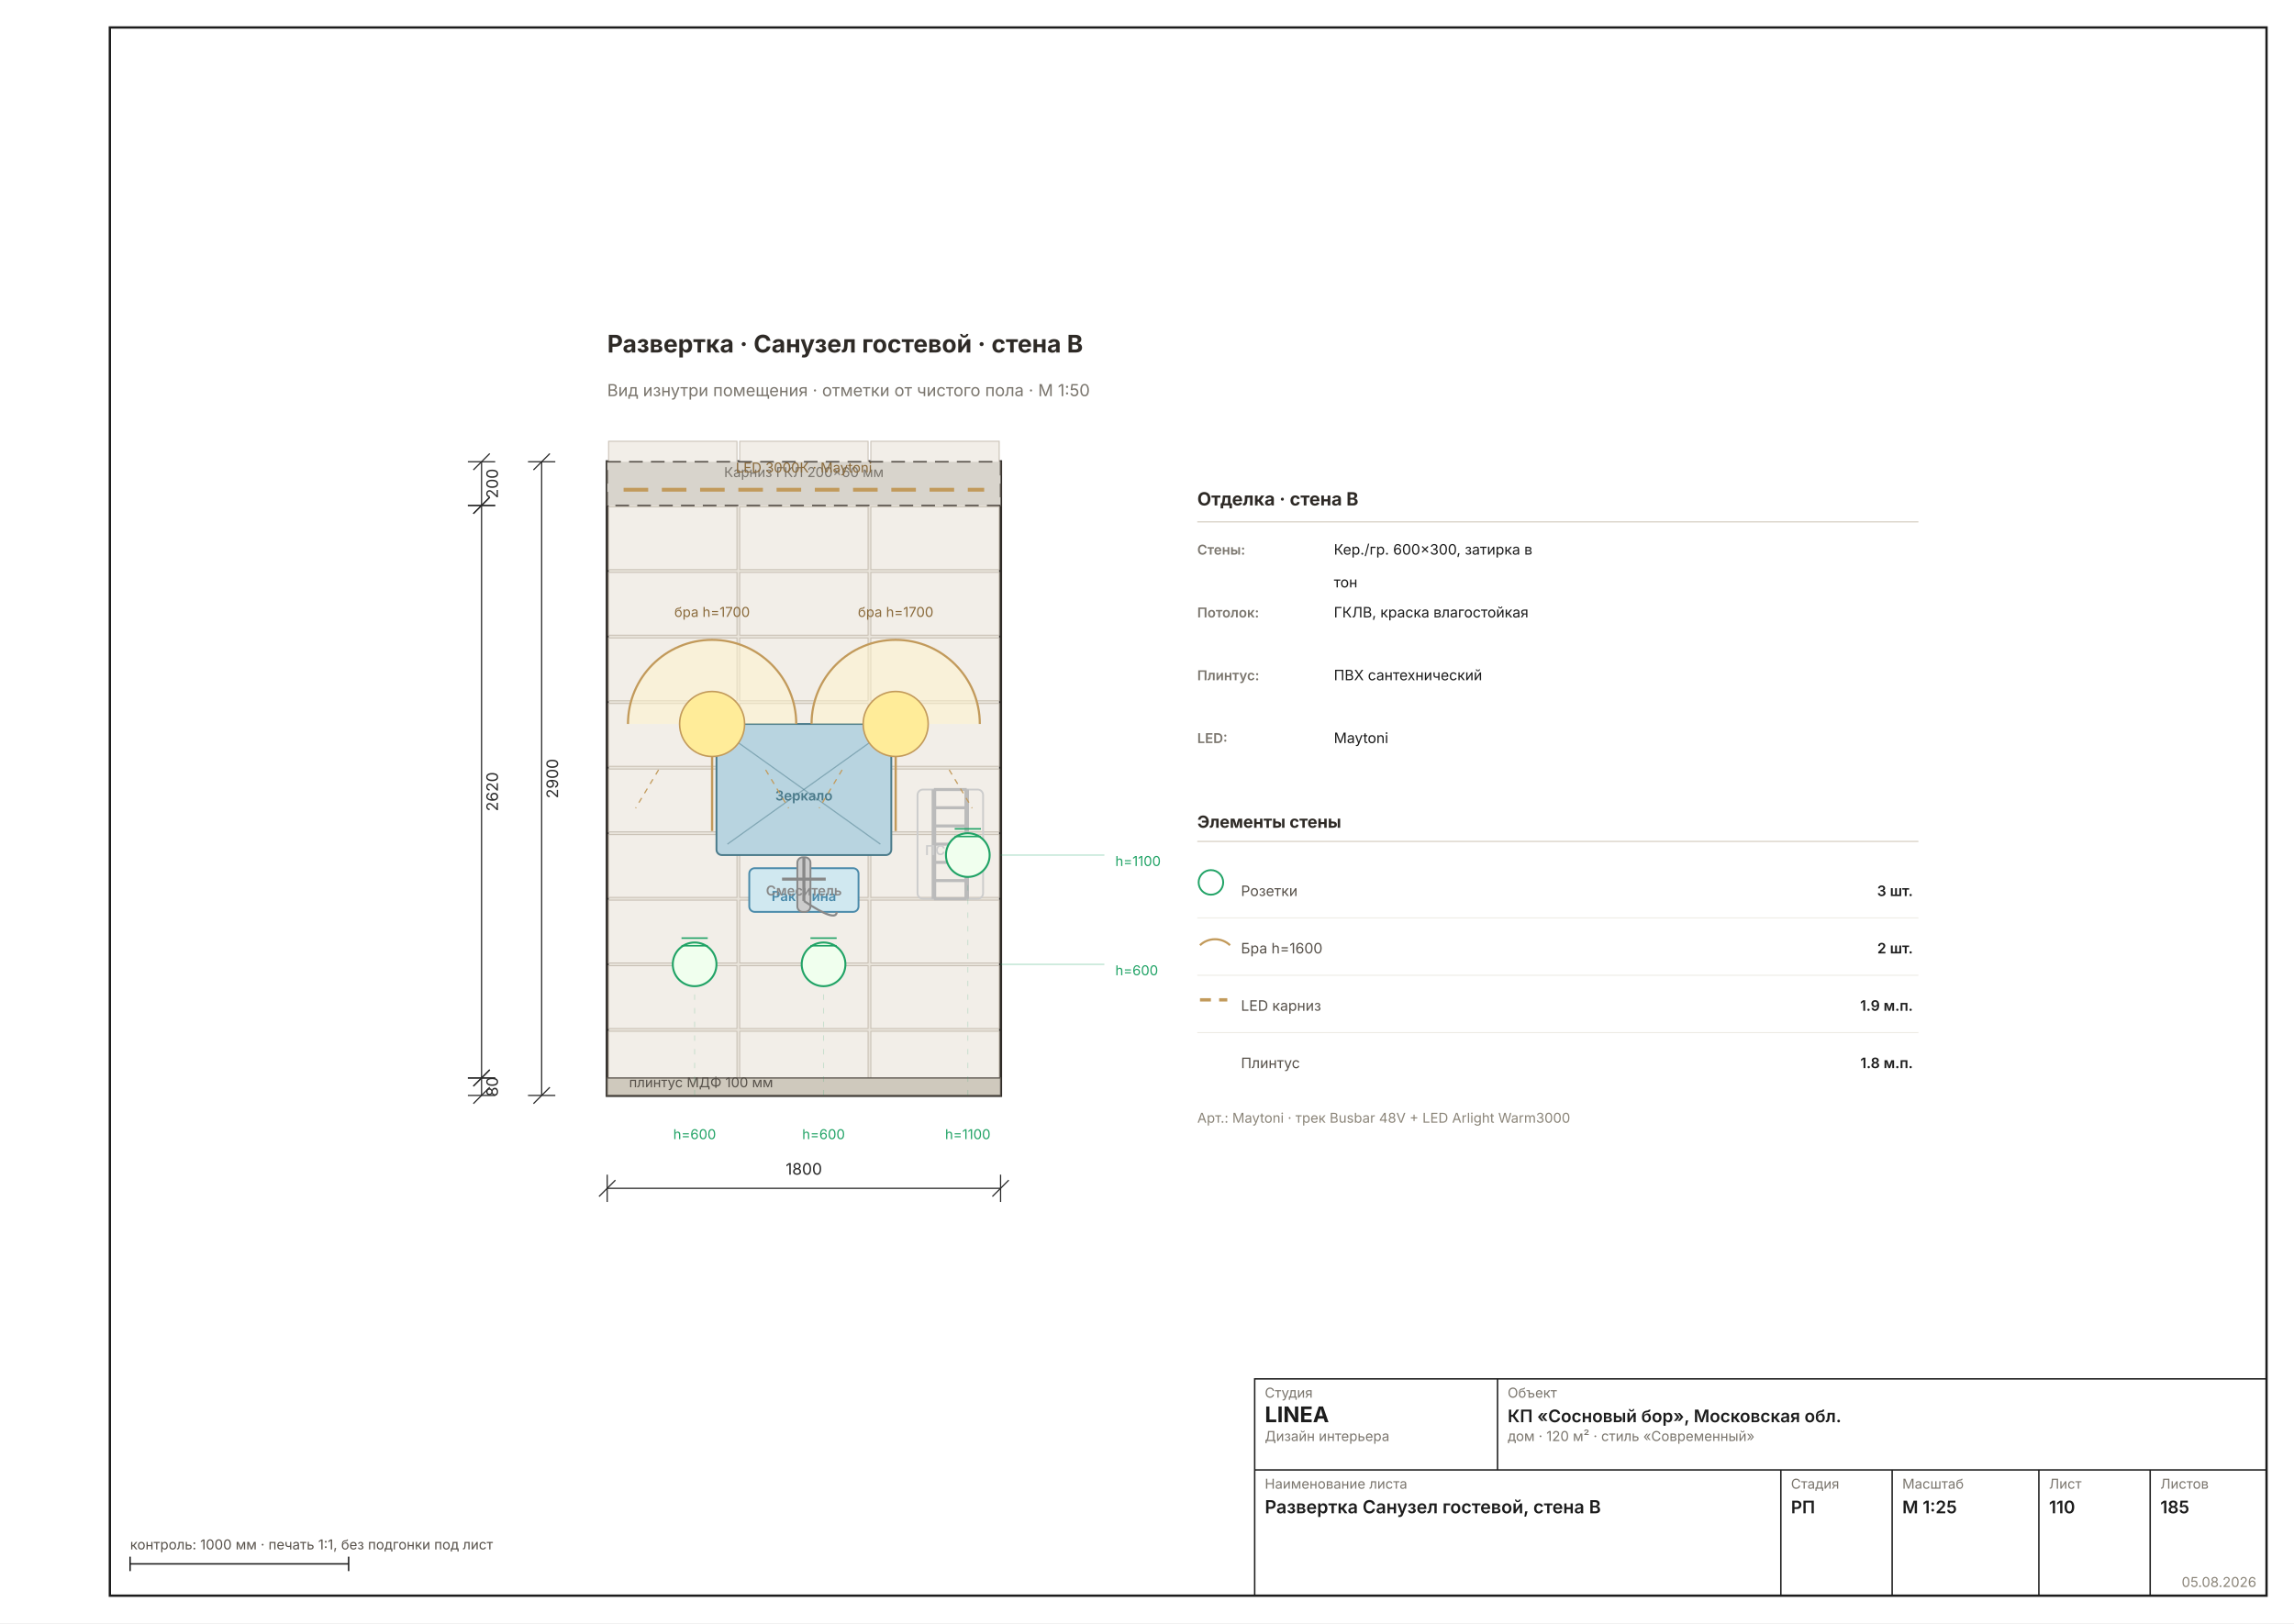
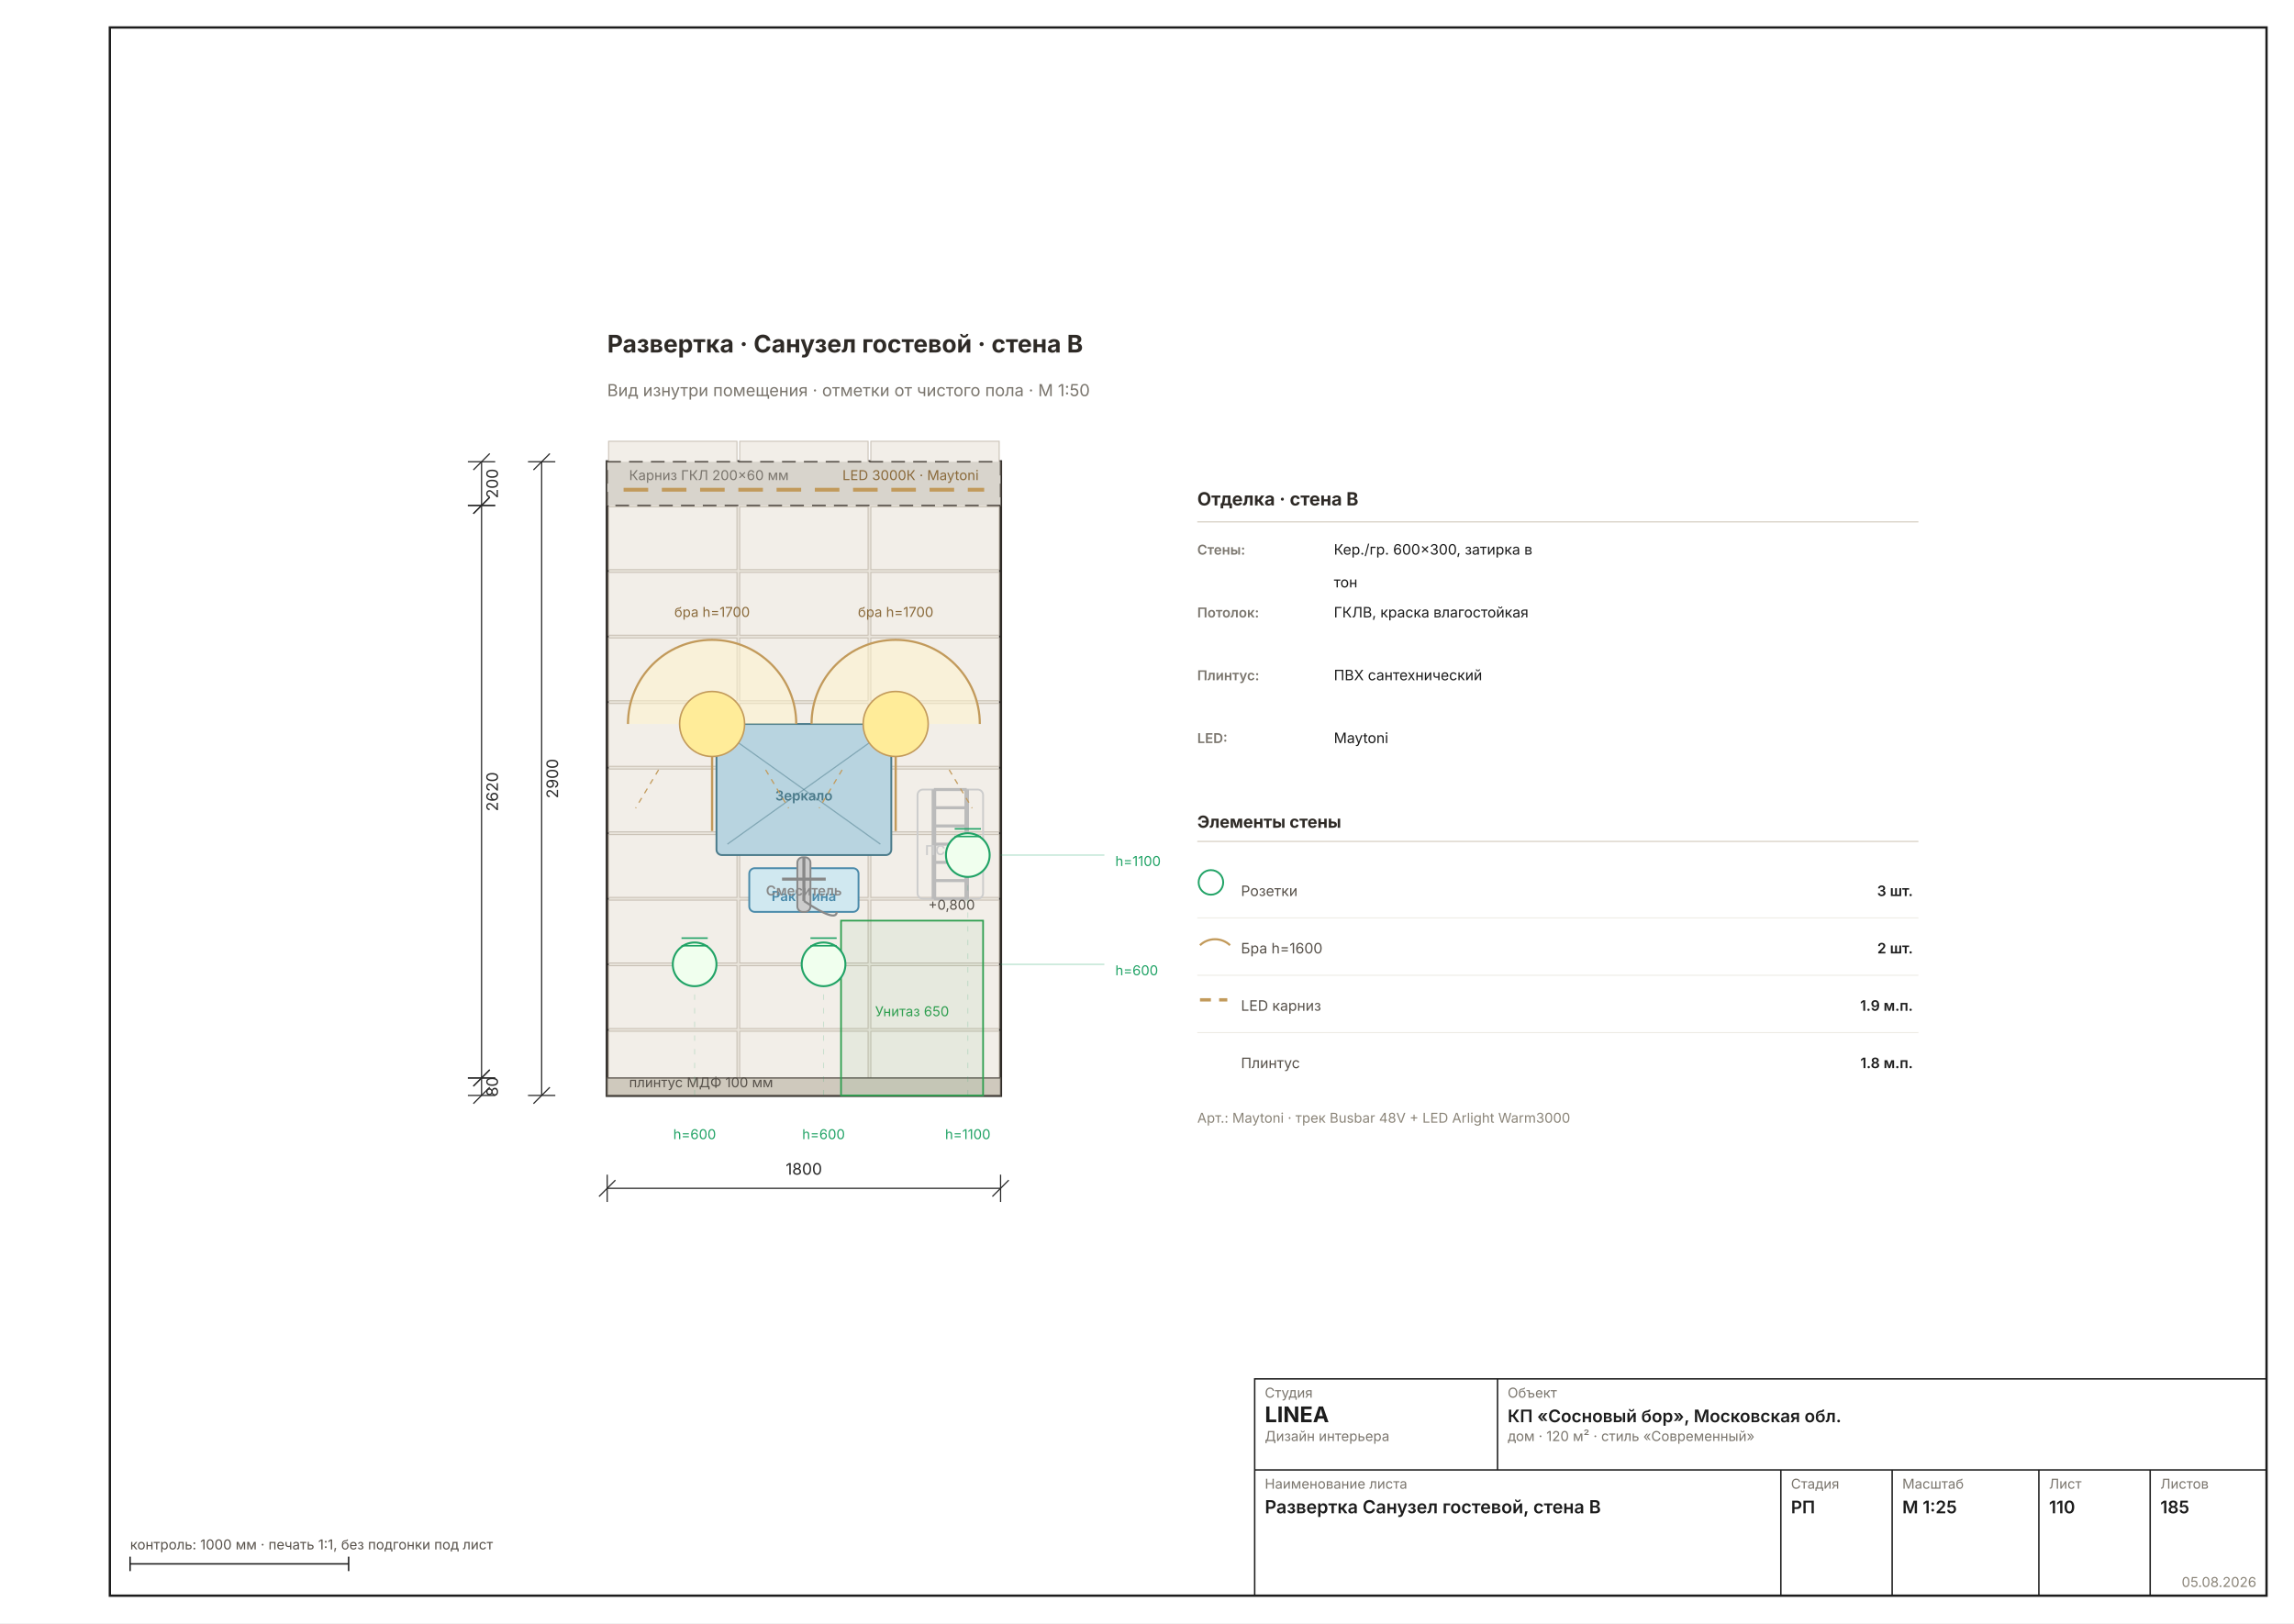
<svg xmlns="http://www.w3.org/2000/svg" width="1587" height="1123" viewBox="0 0 1587 1123" font-family="Inter, &quot;Helvetica Neue&quot;, Arial, sans-serif">
  <rect width="1587" height="1123" fill="#FFFFFF" />
  <rect x="76" y="19" width="1492" height="1085" fill="none" stroke="#1C1C1C" stroke-width="1.6" />
  <g transform="translate(249.989 149.3911) scale(1.8898)">
    <rect x="90" y="90" width="144" height="232" fill="#E9E4DB" stroke="#2E2A26" stroke-width="1.11" />
    <rect x="90.5" y="298.5" width="47" height="23" fill="#F2EEE8" stroke="#C8C0B4" stroke-width="0.36" />
    <rect x="138.5" y="298.5" width="47" height="23" fill="#F2EEE8" stroke="#C8C0B4" stroke-width="0.36" />
    <rect x="186.5" y="298.5" width="47" height="23" fill="#F2EEE8" stroke="#C8C0B4" stroke-width="0.36" />
    <rect x="90.5" y="274.5" width="47" height="23" fill="#F2EEE8" stroke="#C8C0B4" stroke-width="0.36" />
    <rect x="138.5" y="274.5" width="47" height="23" fill="#F2EEE8" stroke="#C8C0B4" stroke-width="0.36" />
    <rect x="186.5" y="274.5" width="47" height="23" fill="#F2EEE8" stroke="#C8C0B4" stroke-width="0.36" />
    <rect x="90.5" y="250.5" width="47" height="23" fill="#F2EEE8" stroke="#C8C0B4" stroke-width="0.36" />
    <rect x="138.5" y="250.5" width="47" height="23" fill="#F2EEE8" stroke="#C8C0B4" stroke-width="0.36" />
    <rect x="186.5" y="250.5" width="47" height="23" fill="#F2EEE8" stroke="#C8C0B4" stroke-width="0.36" />
    <rect x="90.5" y="226.5" width="47" height="23" fill="#F2EEE8" stroke="#C8C0B4" stroke-width="0.36" />
    <rect x="138.5" y="226.5" width="47" height="23" fill="#F2EEE8" stroke="#C8C0B4" stroke-width="0.36" />
    <rect x="186.5" y="226.5" width="47" height="23" fill="#F2EEE8" stroke="#C8C0B4" stroke-width="0.36" />
    <rect x="90.5" y="202.5" width="47" height="23" fill="#F2EEE8" stroke="#C8C0B4" stroke-width="0.36" />
    <rect x="138.5" y="202.5" width="47" height="23" fill="#F2EEE8" stroke="#C8C0B4" stroke-width="0.36" />
    <rect x="186.5" y="202.5" width="47" height="23" fill="#F2EEE8" stroke="#C8C0B4" stroke-width="0.36" />
    <rect x="90.5" y="178.5" width="47" height="23" fill="#F2EEE8" stroke="#C8C0B4" stroke-width="0.36" />
    <rect x="138.5" y="178.5" width="47" height="23" fill="#F2EEE8" stroke="#C8C0B4" stroke-width="0.36" />
    <rect x="186.5" y="178.5" width="47" height="23" fill="#F2EEE8" stroke="#C8C0B4" stroke-width="0.36" />
    <rect x="90.5" y="154.5" width="47" height="23" fill="#F2EEE8" stroke="#C8C0B4" stroke-width="0.36" />
    <rect x="138.5" y="154.5" width="47" height="23" fill="#F2EEE8" stroke="#C8C0B4" stroke-width="0.36" />
    <rect x="186.5" y="154.5" width="47" height="23" fill="#F2EEE8" stroke="#C8C0B4" stroke-width="0.36" />
    <rect x="90.5" y="130.5" width="47" height="23" fill="#F2EEE8" stroke="#C8C0B4" stroke-width="0.36" />
    <rect x="138.5" y="130.5" width="47" height="23" fill="#F2EEE8" stroke="#C8C0B4" stroke-width="0.36" />
    <rect x="186.5" y="130.5" width="47" height="23" fill="#F2EEE8" stroke="#C8C0B4" stroke-width="0.36" />
    <rect x="90.5" y="106.5" width="47" height="23" fill="#F2EEE8" stroke="#C8C0B4" stroke-width="0.36" />
    <rect x="138.5" y="106.5" width="47" height="23" fill="#F2EEE8" stroke="#C8C0B4" stroke-width="0.36" />
    <rect x="186.5" y="106.5" width="47" height="23" fill="#F2EEE8" stroke="#C8C0B4" stroke-width="0.36" />
    <rect x="90.5" y="82.5" width="47" height="23" fill="#F2EEE8" stroke="#C8C0B4" stroke-width="0.36" />
    <rect x="138.5" y="82.5" width="47" height="23" fill="#F2EEE8" stroke="#C8C0B4" stroke-width="0.36" />
    <rect x="186.5" y="82.5" width="47" height="23" fill="#F2EEE8" stroke="#C8C0B4" stroke-width="0.36" />
    <rect x="90" y="90" width="144" height="16" fill="#D8D4CC" stroke="#57514A" stroke-width="0.56" stroke-dasharray="5 3" />
    <line x1="96" y1="100.24" x2="228" y2="100.24" stroke="#C29A5B" stroke-width="1.39" stroke-dasharray="9 5" />
-     <text x="162" y="95.6" font-size="5.00" fill="#7A756D" text-anchor="middle">Карниз ГКЛ 200×60 мм</text>
-     <text x="162" y="93.92" font-size="5.00" fill="#8A6A3B" text-anchor="middle">LED 3000К · Maytoni</text>
+     <text x="98" y="96.72" font-size="5.00" fill="#7A756D">Карниз ГКЛ 200×60 мм</text>
+     <text x="226" y="96.72" font-size="5.00" fill="#8A6A3B" text-anchor="end">LED 3000К · Maytoni</text>
    <rect x="90" y="315.6" width="144" height="6.4" fill="#CFC9BD" stroke="#57514A" stroke-width="0.44" />
    <text x="98" y="319" font-size="5.00" fill="#57514A">плинтус МДФ 100 мм</text>
+     <rect x="175.6" y="258" width="52" height="64" fill="#2E9E4F0F" stroke="#2E9E4F" stroke-width="0.61" />
    <rect x="130" y="186" width="64" height="48" fill="#B8D4E0" stroke="#4A7A8A" stroke-width="0.67" rx="2" />
    <line x1="134" y1="190" x2="190" y2="230" stroke="#4A7A8A" stroke-width="0.44" opacity="0.5" />
    <line x1="190" y1="190" x2="134" y2="230" stroke="#4A7A8A" stroke-width="0.44" opacity="0.5" />
    <text x="162" y="214" font-size="5.00" fill="#4A7A8A" text-anchor="middle" font-weight="600">Зеркало</text>
    <rect x="142" y="238.8" width="40" height="16" fill="#D0E8F0" stroke="#4A8AAA" stroke-width="0.67" rx="2" />
    <text x="162" y="250.8" font-size="5.00" fill="#4A8AAA" text-anchor="middle" font-weight="600">Раковина</text>
    <rect x="159.6" y="234.8" width="4.8" height="20" fill="#CCC" stroke="#888" stroke-width="0.67" rx="2" />
    <line x1="154" y1="242.8" x2="170" y2="242.8" stroke="#888" stroke-width="1.11" />
    <line x1="162" y1="234.8" x2="162" y2="250.8" stroke="#888" stroke-width="1.11" />
    <path d="M 162 250.8 Q 174 258.8 174 254.8" fill="none" stroke="#888" stroke-width="0.78" />
    <text x="162" y="248.8" font-size="5.00" fill="#888" text-anchor="middle" font-weight="600">Смеситель</text>
    <rect x="203.6" y="210" width="24" height="40" fill="none" stroke="#CCC" stroke-width="0.67" rx="2" />
    <line x1="209.6" y1="210" x2="209.6" y2="250" stroke="#BBBBBB" stroke-width="1.67" />
    <line x1="221.6" y1="210" x2="221.6" y2="250" stroke="#BBBBBB" stroke-width="1.67" />
    <line x1="209.6" y1="210" x2="221.6" y2="210" stroke="#BBBBBB" stroke-width="1.11" />
    <line x1="209.6" y1="216.667" x2="221.6" y2="216.667" stroke="#BBBBBB" stroke-width="1.11" />
    <line x1="209.6" y1="223.333" x2="221.6" y2="223.333" stroke="#BBBBBB" stroke-width="1.11" />
    <line x1="209.6" y1="230" x2="221.6" y2="230" stroke="#BBBBBB" stroke-width="1.11" />
    <line x1="209.6" y1="236.667" x2="221.6" y2="236.667" stroke="#BBBBBB" stroke-width="1.11" />
    <line x1="209.6" y1="243.333" x2="221.6" y2="243.333" stroke="#BBBBBB" stroke-width="1.11" />
    <line x1="209.6" y1="250" x2="221.6" y2="250" stroke="#BBBBBB" stroke-width="1.11" />
    <text x="215.6" y="234" font-size="5.00" fill="#CCC" text-anchor="middle" font-weight="600">ПС 300</text>
+     <text x="201.6" y="293" font-size="5.00" fill="#2E9E4F" text-anchor="middle">Унитаз 650</text>
+     <text x="224.6" y="254" font-size="5.00" fill="#57514A" text-anchor="end">+0,800</text>
    <path d="M 97.6 186 A 30.8 30.8 0 0 1 159.2 186" fill="#FFF3CC88" stroke="#C29A5B" stroke-width="0.78" />
    <circle cx="128.4" cy="186" r="11.9" fill="#FFEC99" stroke="#C29A5B" stroke-width="0.56" />
    <line x1="128.4" y1="197.9" x2="128.4" y2="225.2" stroke="#C29A5B" stroke-width="0.83" />
    <line x1="108.8" y1="202.8" x2="100.4" y2="216.8" stroke="#C29A5B" stroke-width="0.44" stroke-dasharray="2 2" />
    <line x1="148" y1="202.8" x2="156.4" y2="216.8" stroke="#C29A5B" stroke-width="0.44" stroke-dasharray="2 2" />
    <text x="128.4" y="146.8" font-size="5.00" fill="#8A6A3B" text-anchor="middle">бра h=1700</text>
    <path d="M 164.8 186 A 30.8 30.8 0 0 1 226.4 186" fill="#FFF3CC88" stroke="#C29A5B" stroke-width="0.78" />
    <circle cx="195.6" cy="186" r="11.9" fill="#FFEC99" stroke="#C29A5B" stroke-width="0.56" />
    <line x1="195.6" y1="197.9" x2="195.6" y2="225.2" stroke="#C29A5B" stroke-width="0.83" />
    <line x1="176" y1="202.8" x2="167.6" y2="216.8" stroke="#C29A5B" stroke-width="0.44" stroke-dasharray="2 2" />
    <line x1="215.2" y1="202.8" x2="223.6" y2="216.8" stroke="#C29A5B" stroke-width="0.44" stroke-dasharray="2 2" />
    <text x="195.6" y="146.8" font-size="5.00" fill="#8A6A3B" text-anchor="middle">бра h=1700</text>
    <circle cx="222" cy="234" r="8" fill="#F0FFEE" stroke="#21A366" stroke-width="0.72" />
    <line x1="217.2" y1="227.2" x2="226.8" y2="227.2" stroke="#21A366" stroke-width="0.56" />
    <line x1="217.2" y1="224.4" x2="226.8" y2="224.4" stroke="#21A366" stroke-width="0.56" />
    <line x1="222" y1="322" x2="222" y2="243" stroke="#21A36630" stroke-width="0.36" stroke-dasharray="2 3" />
-     <text x="222" y="338" font-size="5.00" fill="#21A366" text-anchor="middle">h=1100</text>
    <circle cx="122" cy="274" r="8" fill="#F0FFEE" stroke="#21A366" stroke-width="0.72" />
    <line x1="117.2" y1="267.2" x2="126.8" y2="267.2" stroke="#21A366" stroke-width="0.56" />
    <line x1="117.2" y1="264.4" x2="126.8" y2="264.4" stroke="#21A366" stroke-width="0.56" />
    <line x1="122" y1="322" x2="122" y2="283" stroke="#21A36630" stroke-width="0.36" stroke-dasharray="2 3" />
-     <text x="122" y="338" font-size="5.00" fill="#21A366" text-anchor="middle">h=600</text>
    <circle cx="169.2" cy="274" r="8" fill="#F0FFEE" stroke="#21A366" stroke-width="0.72" />
    <line x1="164.4" y1="267.2" x2="174" y2="267.2" stroke="#21A366" stroke-width="0.56" />
    <line x1="164.4" y1="264.4" x2="174" y2="264.4" stroke="#21A366" stroke-width="0.56" />
    <line x1="169.2" y1="322" x2="169.2" y2="283" stroke="#21A36630" stroke-width="0.36" stroke-dasharray="2 3" />
+     <text x="122" y="338" font-size="5.00" fill="#21A366" text-anchor="middle">h=600</text>
    <text x="169.2" y="338" font-size="5.00" fill="#21A366" text-anchor="middle">h=600</text>
+     <text x="222" y="338" font-size="5.00" fill="#21A366" text-anchor="middle">h=1100</text>
    <line x1="234" y1="274" x2="272" y2="274" stroke="#21A36650" stroke-width="0.44" />
    <text x="276" y="278" font-size="5.00" fill="#21A366">h=600</text>
    <line x1="234" y1="234" x2="272" y2="234" stroke="#21A36650" stroke-width="0.44" />
    <text x="276" y="238" font-size="5.00" fill="#21A366">h=1100</text>
    <g stroke="#2A2A2A" stroke-width="0.44" fill="none">
      <line x1="90" y1="356" x2="234" y2="356" />
      <line x1="90" y1="351" x2="90" y2="361" />
      <line x1="234" y1="351" x2="234" y2="361" />
      <line x1="87" y1="359" x2="93" y2="353" />
      <line x1="231" y1="359" x2="237" y2="353" />
    </g>
    <text x="162" y="351" font-size="5.83" fill="#2A2A2A" text-anchor="middle">1800</text>
    <g stroke="#2A2A2A" stroke-width="0.44" fill="none">
      <line x1="44" y1="90" x2="44" y2="106" />
      <line x1="39" y1="90" x2="49" y2="90" />
      <line x1="39" y1="106" x2="49" y2="106" />
      <line x1="41" y1="93" x2="47" y2="87" />
      <line x1="41" y1="109" x2="47" y2="103" />
    </g>
    <text x="50" y="98" font-size="5.83" fill="#2A2A2A" transform="rotate(-90 50 98)" text-anchor="middle">200</text>
    <g stroke="#2A2A2A" stroke-width="0.44" fill="none">
      <line x1="44" y1="106" x2="44" y2="315.6" />
      <line x1="39" y1="106" x2="49" y2="106" />
      <line x1="39" y1="315.6" x2="49" y2="315.6" />
      <line x1="41" y1="109" x2="47" y2="103" />
      <line x1="41" y1="318.6" x2="47" y2="312.6" />
    </g>
    <text x="50" y="210.8" font-size="5.83" fill="#2A2A2A" transform="rotate(-90 50 210.8)" text-anchor="middle">2620</text>
    <g stroke="#2A2A2A" stroke-width="0.44" fill="none">
      <line x1="44" y1="315.6" x2="44" y2="322" />
      <line x1="39" y1="315.6" x2="49" y2="315.6" />
      <line x1="39" y1="322" x2="49" y2="322" />
      <line x1="41" y1="318.6" x2="47" y2="312.6" />
      <line x1="41" y1="325" x2="47" y2="319" />
    </g>
    <text x="50" y="318.8" font-size="5.83" fill="#2A2A2A" transform="rotate(-90 50 318.8)" text-anchor="middle">80</text>
    <g stroke="#2A2A2A" stroke-width="0.44" fill="none">
      <line x1="66" y1="90" x2="66" y2="322" />
      <line x1="61" y1="90" x2="71" y2="90" />
      <line x1="61" y1="322" x2="71" y2="322" />
      <line x1="63" y1="93" x2="69" y2="87" />
      <line x1="63" y1="325" x2="69" y2="319" />
    </g>
    <text x="72" y="206" font-size="5.83" fill="#2A2A2A" transform="rotate(-90 72 206)" text-anchor="middle">2900</text>
    <text x="306" y="106" font-size="6.67" font-weight="700" fill="#2E2A26">Отделка · стена B</text>
    <line x1="306" y1="112" x2="570" y2="112" stroke="#D8D2C6" stroke-width="0.44" />
    <text x="306" y="124" font-size="5.00" font-weight="600" fill="#7A756D">Стены:</text>
    <text x="356" y="124" font-size="5.28" fill="#1C1C1C">Кер./гр. 600×300, затирка в</text>
    <text x="356" y="136" font-size="5.28" fill="#1C1C1C">тон</text>
    <text x="306" y="147" font-size="5.00" font-weight="600" fill="#7A756D">Потолок:</text>
    <text x="356" y="147" font-size="5.28" fill="#1C1C1C">ГКЛВ, краска влагостойкая</text>
    <text x="306" y="170" font-size="5.00" font-weight="600" fill="#7A756D">Плинтус:</text>
    <text x="356" y="170" font-size="5.28" fill="#1C1C1C">ПВХ сантехнический</text>
    <text x="306" y="193" font-size="5.00" font-weight="600" fill="#7A756D">LED:</text>
    <text x="356" y="193" font-size="5.28" fill="#1C1C1C">Maytoni</text>
    <text x="306" y="224" font-size="6.11" font-weight="700" fill="#2E2A26">Элементы стены</text>
    <line x1="306" y1="229" x2="570" y2="229" stroke="#D8D2C6" stroke-width="0.44" />
    <circle cx="311" cy="244" r="4.5" fill="none" stroke="#21A366" stroke-width="0.67" />
    <text x="322" y="249" font-size="5.28" fill="#57514A">Розетки</text>
    <text x="568" y="249" font-size="5.28" font-weight="600" fill="#1C1C1C" text-anchor="end">3 шт.</text>
    <line x1="306" y1="257" x2="570" y2="257" stroke="#EDEBE4" stroke-width="0.36" />
    <path d="M 307 267 A 8 8 0 0 1 318 267" fill="none" stroke="#C29A5B" stroke-width="0.78" />
    <text x="322" y="270" font-size="5.28" fill="#57514A">Бра h=1600</text>
    <text x="568" y="270" font-size="5.28" font-weight="600" fill="#1C1C1C" text-anchor="end">2 шт.</text>
    <line x1="306" y1="278" x2="570" y2="278" stroke="#EDEBE4" stroke-width="0.36" />
    <line x1="307" y1="287" x2="317" y2="287" stroke="#C29A5B" stroke-width="1.22" stroke-dasharray="4 3" />
    <text x="322" y="291" font-size="5.28" fill="#57514A">LED карниз</text>
    <text x="568" y="291" font-size="5.28" font-weight="600" fill="#1C1C1C" text-anchor="end">1.9 м.п.</text>
    <line x1="306" y1="299" x2="570" y2="299" stroke="#EDEBE4" stroke-width="0.36" />
    <text x="322" y="312" font-size="5.28" fill="#57514A">Плинтус</text>
    <text x="568" y="312" font-size="5.28" font-weight="600" fill="#1C1C1C" text-anchor="end">1.8 м.п.</text>
    <text x="306" y="332" font-size="5.00" fill="#8A8478">Арт.: Maytoni · трек Busbar 48V + LED Arlight Warm3000</text>
    <text x="90" y="50" font-size="8.89" font-weight="700" fill="#2E2A26">Развертка · Санузел гостевой · стена B</text>
    <text x="90" y="66" font-size="6.11" fill="#7A756D">Вид изнутри помещения · отметки от чистого пола · М 1:50</text>
  </g>
  <g stroke="#1C1C1C" stroke-width="1" fill="none">
    <rect x="868" y="954" width="700" height="150" />
    <line x1="868" y1="1017" x2="1568" y2="1017" />
    <line x1="1036" y1="954" x2="1036" y2="1017" />
    <line x1="1232" y1="1017" x2="1232" y2="1104" />
    <line x1="1309" y1="1017" x2="1309" y2="1104" />
    <line x1="1410.5" y1="1017" x2="1410.5" y2="1104" />
    <line x1="1487.5" y1="1017" x2="1487.5" y2="1104" />
  </g>
  <text x="875" y="967" font-size="9.5" fill="#7A756D">Студия</text>
  <text x="875" y="984" font-size="15" font-weight="700" fill="#1C1C1C">LINEA</text>
  <text x="875" y="997" font-size="9.5" fill="#7A756D">Дизайн интерьера</text>
  <text x="1043" y="967" font-size="9.5" fill="#7A756D">Объект</text>
  <text x="1043" y="984" font-size="12" font-weight="600" fill="#1C1C1C">КП «Сосновый бор», Московская обл.</text>
  <text x="1043" y="997" font-size="9.5" fill="#7A756D">дом · 120 м² · стиль «Современный»</text>
  <text x="875" y="1030" font-size="9.5" fill="#7A756D">Наименование листа</text>
  <text x="875" y="1047" font-size="12.5" font-weight="600" fill="#1C1C1C">Развертка Санузел гостевой, стена B</text>
  <text x="1239" y="1030" font-size="9.5" fill="#7A756D">Стадия</text>
  <text x="1239" y="1047" font-size="12" font-weight="600" fill="#1C1C1C">РП</text>
  <text x="1316" y="1030" font-size="9.5" fill="#7A756D">Масштаб</text>
  <text x="1316" y="1047" font-size="12" font-weight="600" fill="#1C1C1C">М 1:25</text>
  <text x="1417.5" y="1030" font-size="9.5" fill="#7A756D">Лист</text>
  <text x="1417.5" y="1047" font-size="12" font-weight="600" fill="#1C1C1C">110</text>
  <text x="1494.5" y="1030" font-size="9.5" fill="#7A756D">Листов</text>
  <text x="1494.5" y="1047" font-size="12" font-weight="600" fill="#1C1C1C">185</text>
  <text x="1561" y="1098" font-size="9.5" fill="#8A8478" text-anchor="end">05.08.2026</text>
  <g stroke="#1C1C1C" stroke-width="1">
    <line x1="90" y1="1082" x2="241.184" y2="1082" />
    <line x1="90" y1="1077" x2="90" y2="1087" />
    <line x1="241.184" y1="1077" x2="241.184" y2="1087" />
  </g>
  <text x="90" y="1072" font-size="9.5" fill="#57514A">контроль: 1000 мм · печать 1:1, без подгонки под лист</text>
</svg>
